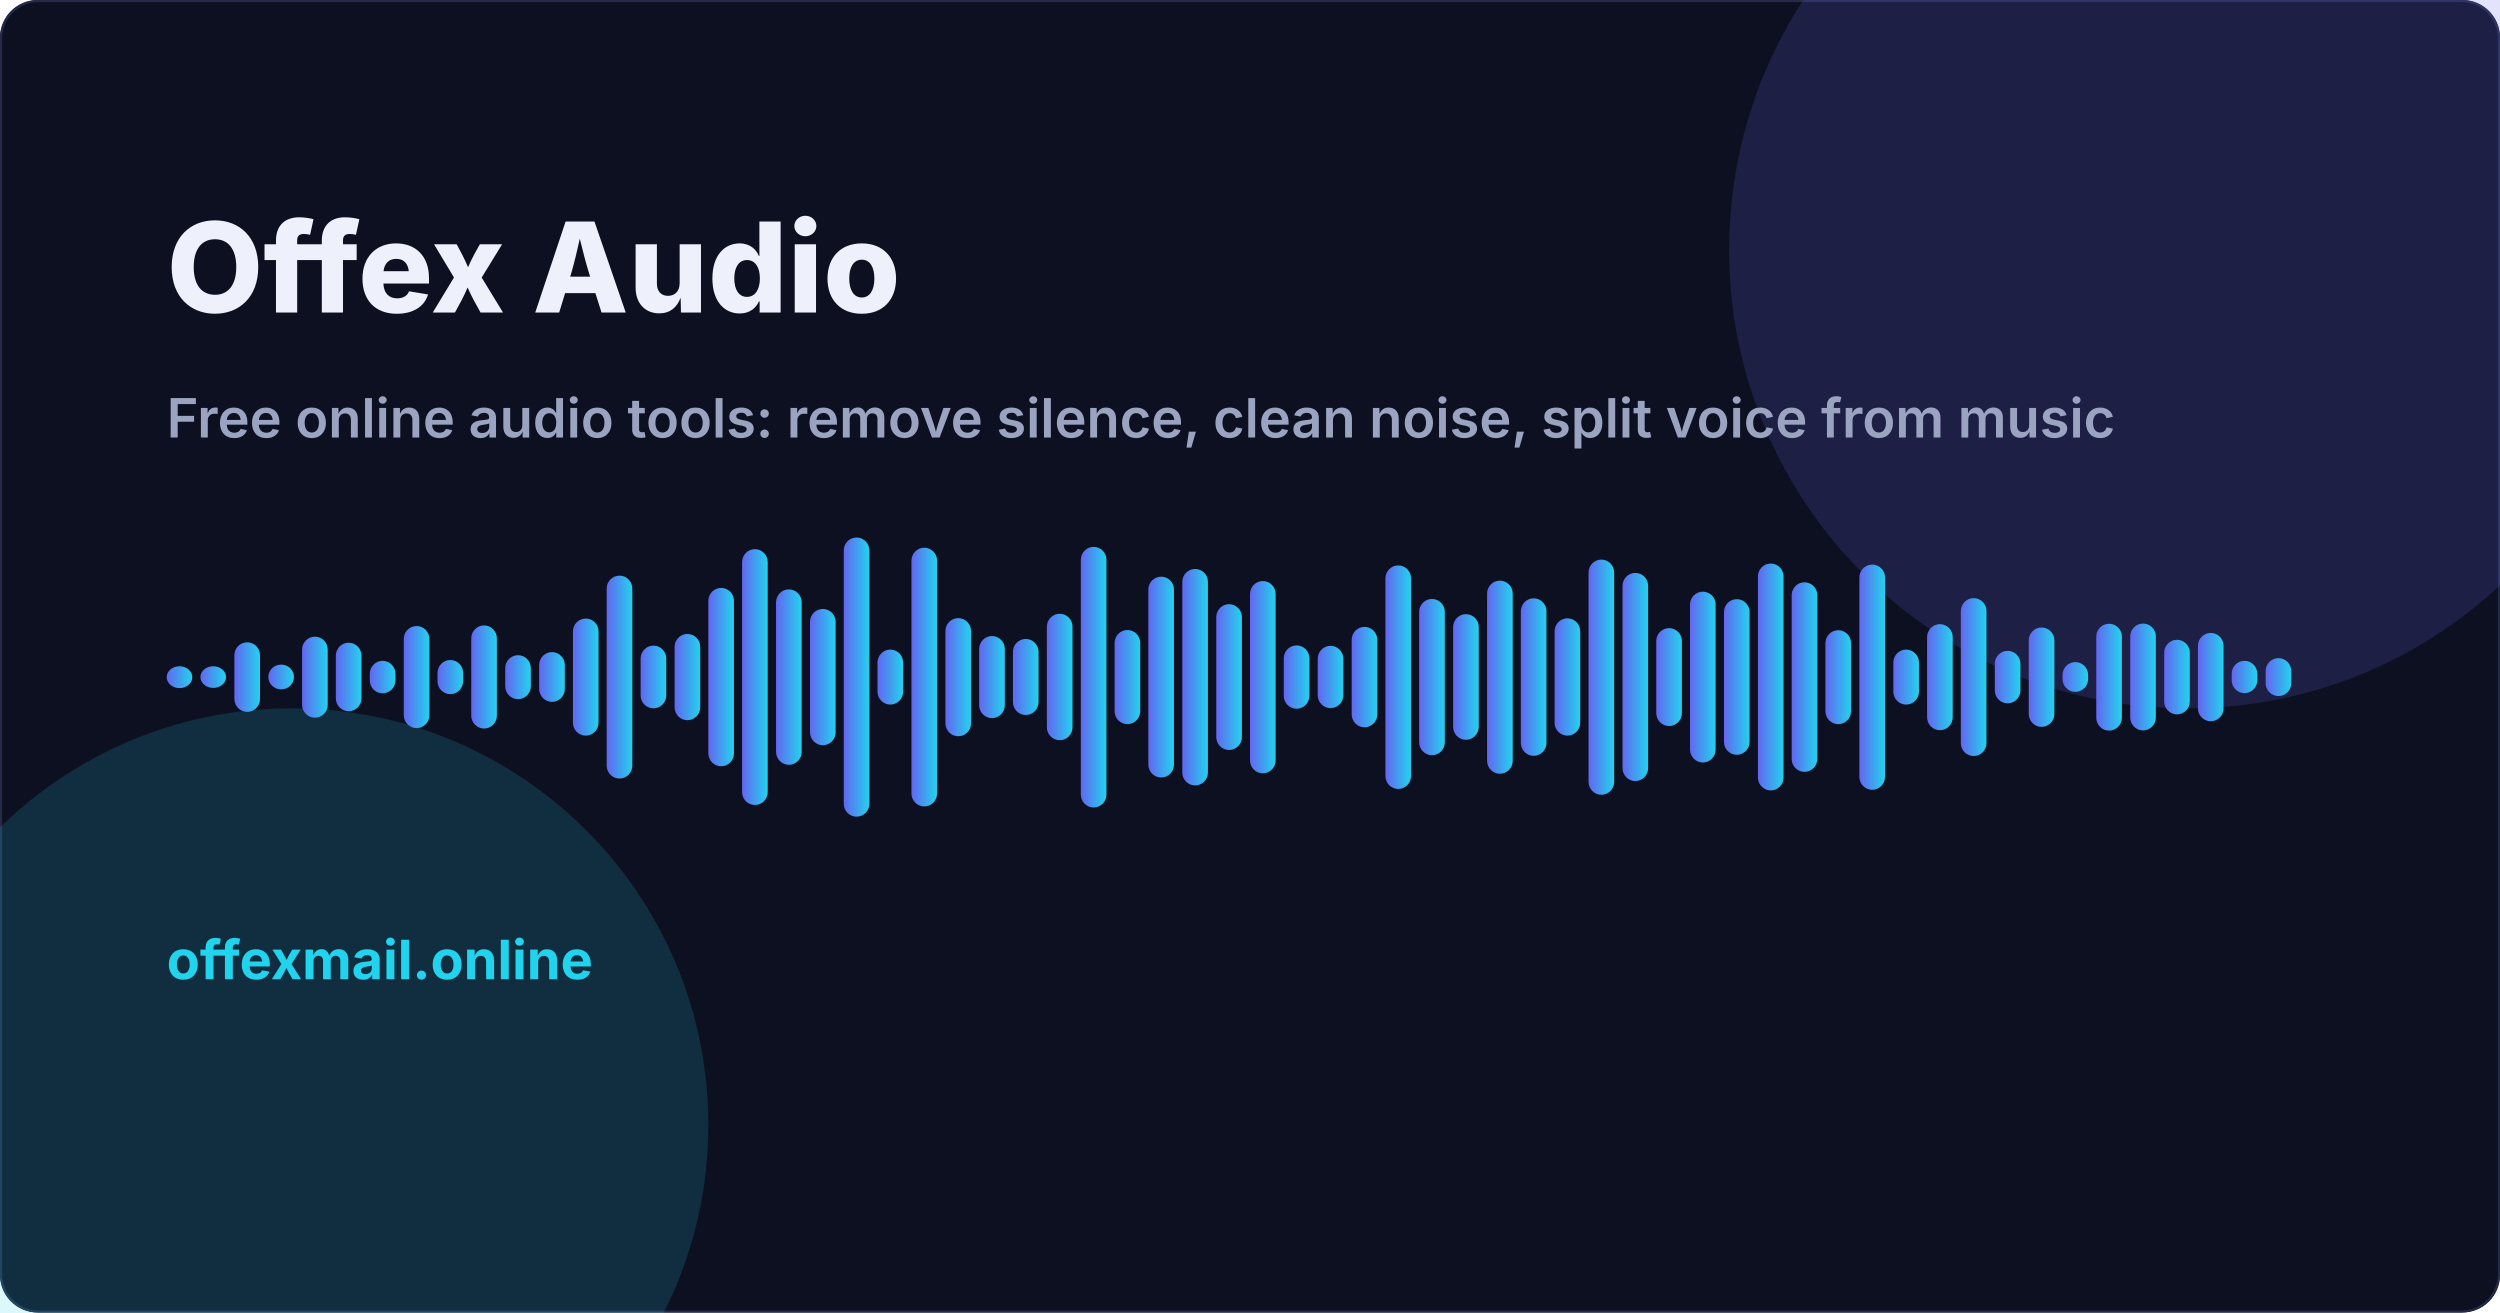
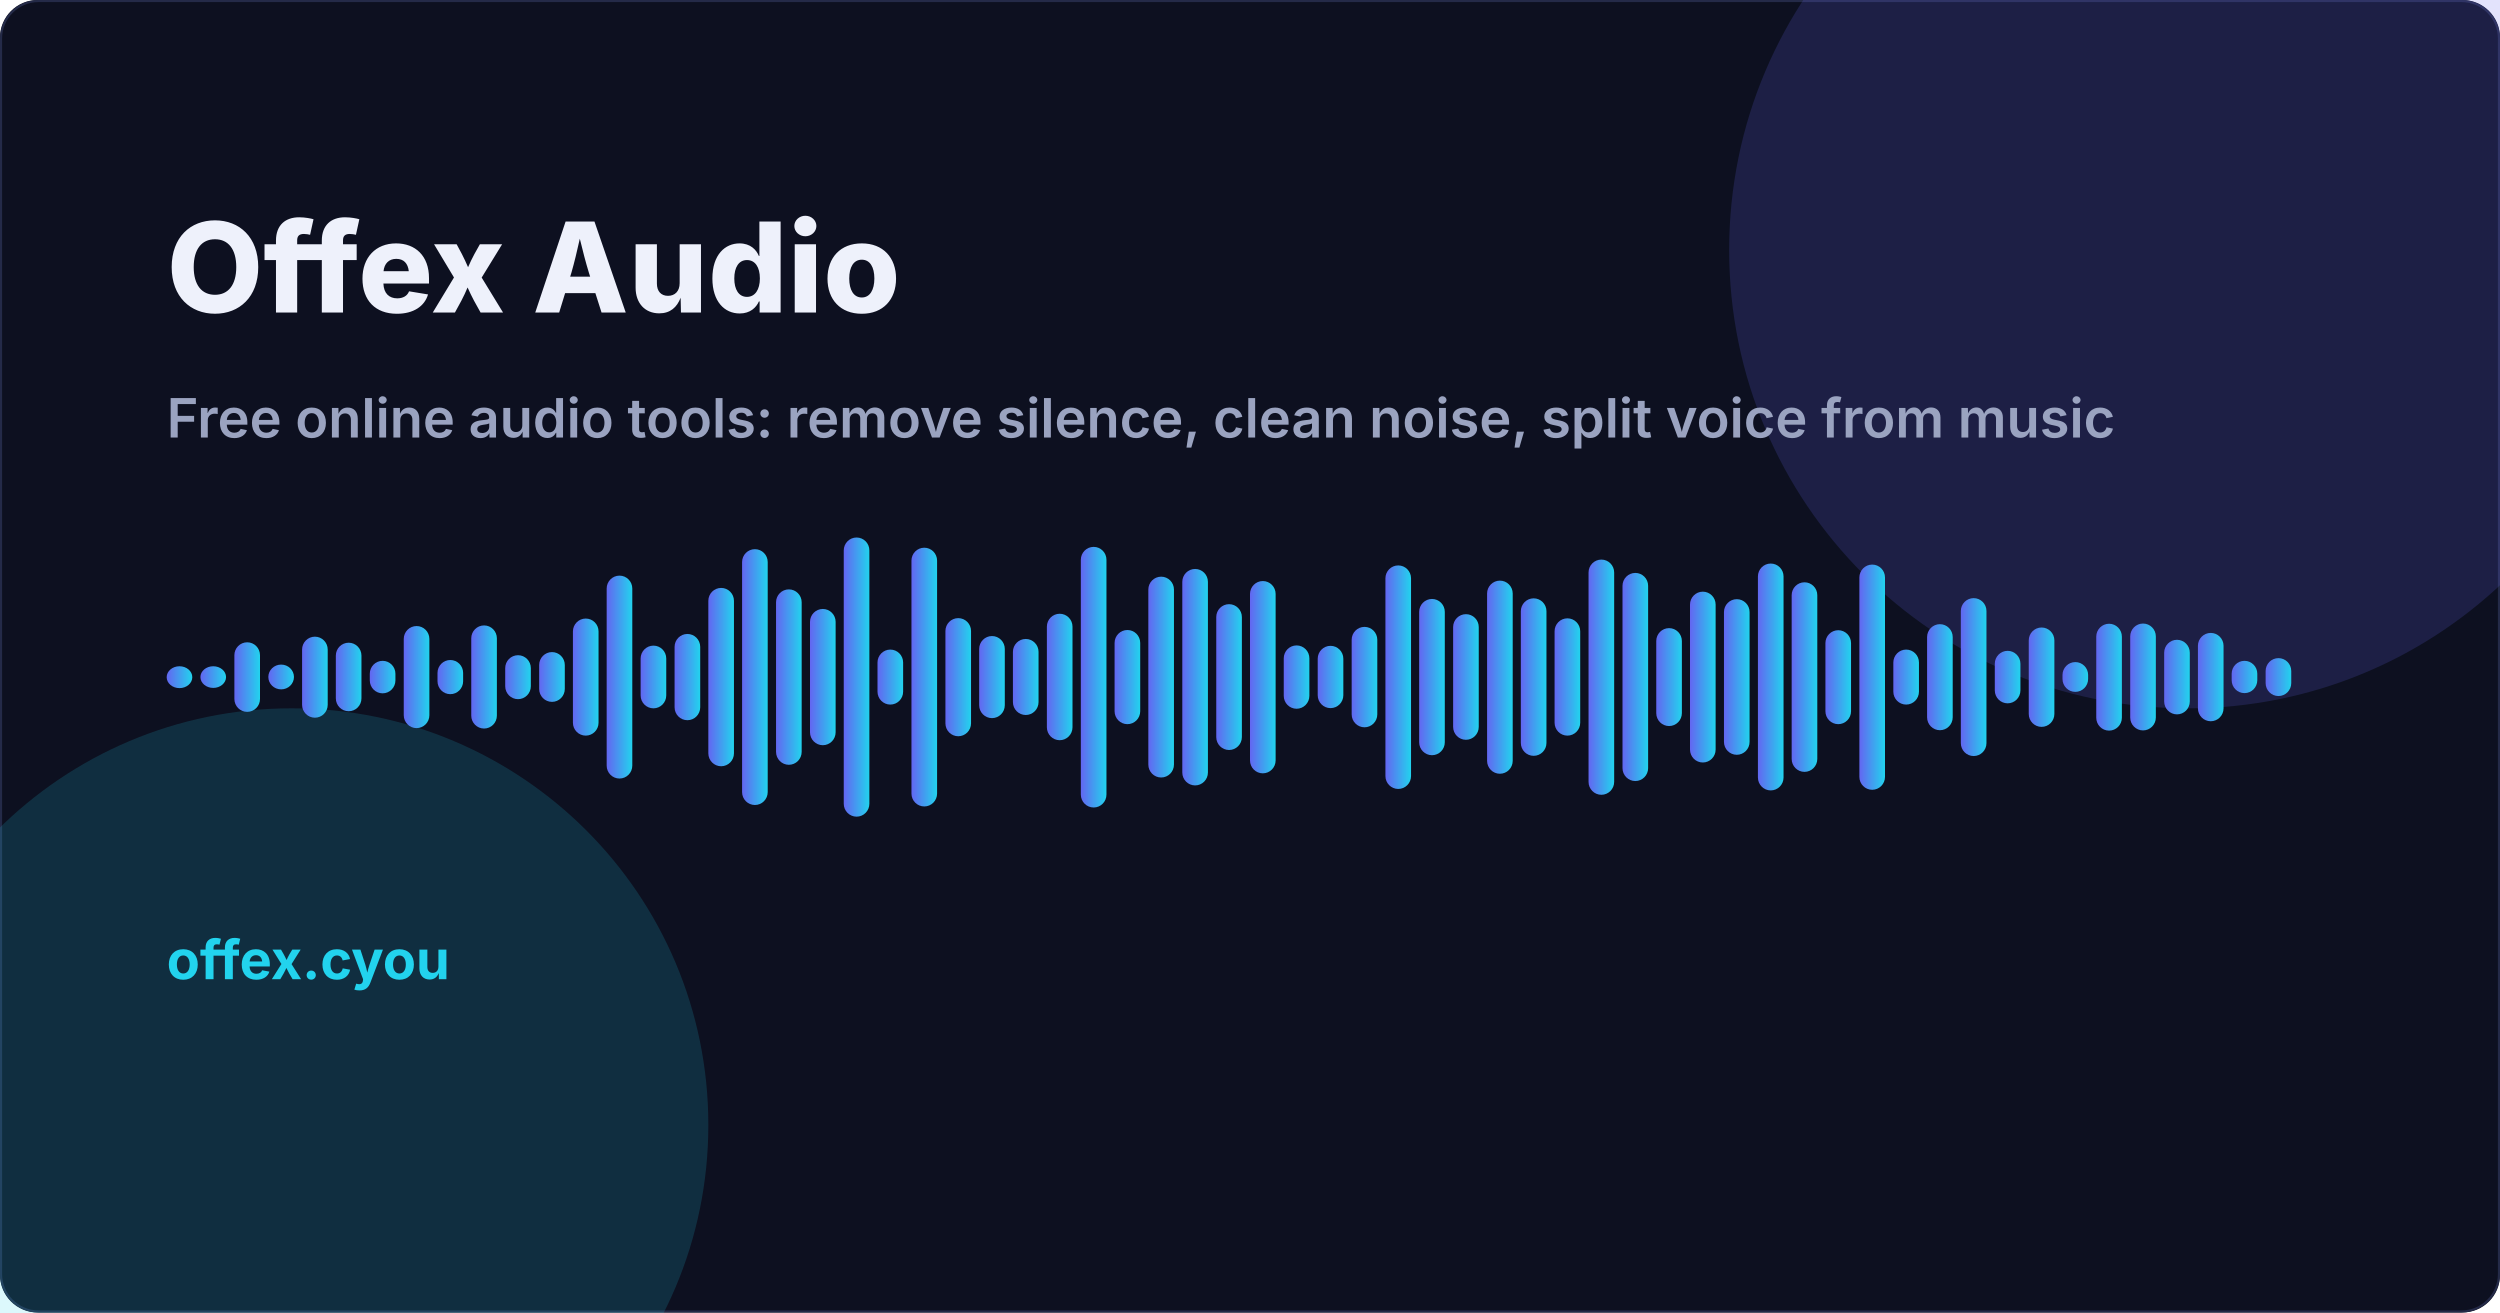
<svg xmlns="http://www.w3.org/2000/svg" viewBox="0 0 1200 630" width="1200" height="630" role="img" aria-label="Offex Audio — free online audio tools">
  <defs>
    <linearGradient id="g1" x1="0" y1="0" x2="1" y2="0">
      <stop offset="0" stop-color="#6366f1" />
      <stop offset="1" stop-color="#22d3ee" />
    </linearGradient>
    <linearGradient id="g2" x1="0" y1="0" x2="1" y2="0">
      <stop offset="0" stop-color="#22d3ee" />
      <stop offset="1" stop-color="#d946ef" />
    </linearGradient>
    <linearGradient id="g3" x1="0" y1="0" x2="1" y2="0">
      <stop offset="0" stop-color="#d946ef" />
      <stop offset="1" stop-color="#6366f1" />
    </linearGradient>
  </defs>
  <rect width="1200" height="630" rx="18" fill="#0d1020" />
  <rect x="0.5" y="0.5" width="1199" height="629" rx="18" fill="none" stroke="#242a48" />
  <circle cx="1050" cy="120" r="220" fill="#6366f1" opacity="0.18" />
  <circle cx="140" cy="540" r="200" fill="#22d3ee" opacity="0.16" />
  <rect x="80.0" y="319.8" width="12.3" height="10.5" rx="6.2" fill="url(#g1)" />
  <rect x="96.2" y="319.8" width="12.3" height="10.4" rx="6.2" fill="url(#g1)" />
  <rect x="112.5" y="308.3" width="12.3" height="33.4" rx="6.2" fill="url(#g1)" />
  <rect x="128.8" y="319.0" width="12.3" height="11.9" rx="6.2" fill="url(#g1)" />
  <rect x="145.0" y="305.6" width="12.3" height="38.9" rx="6.2" fill="url(#g1)" />
  <rect x="161.2" y="308.5" width="12.3" height="32.9" rx="6.2" fill="url(#g1)" />
  <rect x="177.5" y="317.2" width="12.3" height="15.6" rx="6.2" fill="url(#g1)" />
  <rect x="193.8" y="300.5" width="12.3" height="49.0" rx="6.2" fill="url(#g1)" />
  <rect x="210.0" y="316.8" width="12.3" height="16.4" rx="6.2" fill="url(#g1)" />
  <rect x="226.2" y="300.2" width="12.3" height="49.5" rx="6.2" fill="url(#g1)" />
  <rect x="242.5" y="314.5" width="12.3" height="21.1" rx="6.2" fill="url(#g1)" />
  <rect x="258.8" y="313.0" width="12.3" height="23.9" rx="6.2" fill="url(#g1)" />
  <rect x="275.0" y="296.9" width="12.3" height="56.2" rx="6.2" fill="url(#g1)" />
  <rect x="291.2" y="276.3" width="12.3" height="97.4" rx="6.2" fill="url(#g1)" />
  <rect x="307.5" y="309.9" width="12.3" height="30.1" rx="6.2" fill="url(#g1)" />
  <rect x="323.8" y="304.3" width="12.3" height="41.4" rx="6.2" fill="url(#g1)" />
  <rect x="340.0" y="282.2" width="12.3" height="85.6" rx="6.2" fill="url(#g1)" />
  <rect x="356.2" y="263.6" width="12.3" height="122.8" rx="6.2" fill="url(#g1)" />
  <rect x="372.5" y="282.9" width="12.3" height="84.2" rx="6.2" fill="url(#g1)" />
  <rect x="388.8" y="292.3" width="12.3" height="65.4" rx="6.2" fill="url(#g1)" />
  <rect x="405.0" y="258.0" width="12.3" height="134.0" rx="6.2" fill="url(#g1)" />
  <rect x="421.2" y="311.8" width="12.3" height="26.4" rx="6.2" fill="url(#g1)" />
  <rect x="437.5" y="262.9" width="12.3" height="124.2" rx="6.2" fill="url(#g1)" />
  <rect x="453.8" y="296.7" width="12.3" height="56.7" rx="6.2" fill="url(#g1)" />
  <rect x="470.0" y="305.3" width="12.3" height="39.4" rx="6.2" fill="url(#g1)" />
  <rect x="486.2" y="306.7" width="12.3" height="36.5" rx="6.2" fill="url(#g1)" />
  <rect x="502.5" y="294.6" width="12.3" height="60.7" rx="6.2" fill="url(#g1)" />
  <rect x="518.8" y="262.5" width="12.3" height="125.1" rx="6.2" fill="url(#g1)" />
  <rect x="535.0" y="302.4" width="12.3" height="45.2" rx="6.2" fill="url(#g1)" />
  <rect x="551.2" y="276.8" width="12.3" height="96.4" rx="6.2" fill="url(#g1)" />
  <rect x="567.5" y="273.1" width="12.3" height="103.9" rx="6.2" fill="url(#g1)" />
  <rect x="583.8" y="290.0" width="12.3" height="70.0" rx="6.2" fill="url(#g1)" />
  <rect x="600.0" y="278.9" width="12.3" height="92.3" rx="6.2" fill="url(#g1)" />
  <rect x="616.2" y="309.8" width="12.3" height="30.4" rx="6.2" fill="url(#g1)" />
  <rect x="632.5" y="310.0" width="12.3" height="29.9" rx="6.2" fill="url(#g1)" />
  <rect x="648.8" y="300.9" width="12.3" height="48.2" rx="6.2" fill="url(#g1)" />
  <rect x="665.0" y="271.4" width="12.3" height="107.3" rx="6.2" fill="url(#g1)" />
  <rect x="681.2" y="287.5" width="12.3" height="75.0" rx="6.2" fill="url(#g1)" />
  <rect x="697.5" y="294.8" width="12.3" height="60.3" rx="6.2" fill="url(#g1)" />
  <rect x="713.8" y="278.7" width="12.3" height="92.7" rx="6.2" fill="url(#g1)" />
  <rect x="730.0" y="287.2" width="12.3" height="75.6" rx="6.2" fill="url(#g1)" />
  <rect x="746.2" y="296.8" width="12.3" height="56.3" rx="6.2" fill="url(#g1)" />
  <rect x="762.5" y="268.6" width="12.3" height="112.9" rx="6.2" fill="url(#g1)" />
  <rect x="778.8" y="275.0" width="12.3" height="99.9" rx="6.2" fill="url(#g1)" />
  <rect x="795.0" y="301.5" width="12.3" height="47.0" rx="6.2" fill="url(#g1)" />
  <rect x="811.2" y="284.0" width="12.3" height="82.0" rx="6.2" fill="url(#g1)" />
  <rect x="827.5" y="287.6" width="12.3" height="74.7" rx="6.2" fill="url(#g1)" />
  <rect x="843.8" y="270.5" width="12.3" height="108.9" rx="6.2" fill="url(#g1)" />
  <rect x="860.0" y="279.5" width="12.3" height="91.0" rx="6.2" fill="url(#g1)" />
  <rect x="876.2" y="302.5" width="12.3" height="45.1" rx="6.2" fill="url(#g1)" />
  <rect x="892.5" y="271.0" width="12.3" height="108.1" rx="6.2" fill="url(#g1)" />
  <rect x="908.8" y="311.8" width="12.3" height="26.4" rx="6.2" fill="url(#g1)" />
  <rect x="925.0" y="299.6" width="12.3" height="50.9" rx="6.2" fill="url(#g1)" />
  <rect x="941.2" y="287.1" width="12.3" height="75.8" rx="6.2" fill="url(#g1)" />
  <rect x="957.5" y="312.4" width="12.3" height="25.2" rx="6.2" fill="url(#g1)" />
  <rect x="973.8" y="301.2" width="12.3" height="47.7" rx="6.2" fill="url(#g1)" />
  <rect x="990.0" y="317.8" width="12.3" height="14.3" rx="6.2" fill="url(#g1)" />
  <rect x="1006.2" y="299.4" width="12.3" height="51.3" rx="6.2" fill="url(#g1)" />
  <rect x="1022.5" y="299.3" width="12.3" height="51.3" rx="6.2" fill="url(#g1)" />
  <rect x="1038.8" y="307.1" width="12.3" height="35.8" rx="6.2" fill="url(#g1)" />
  <rect x="1055.0" y="303.8" width="12.3" height="42.4" rx="6.2" fill="url(#g1)" />
  <rect x="1071.2" y="317.2" width="12.3" height="15.5" rx="6.2" fill="url(#g1)" />
  <rect x="1087.5" y="315.9" width="12.3" height="18.2" rx="6.2" fill="url(#g1)" />
  <rect x="1103.8" y="325.0" width="12.3" height="0.0" rx="6.2" fill="url(#g1)" />
  <text x="80" y="150" font-family="Inter,system-ui,sans-serif" font-size="60" font-weight="800" fill="#eef1fb" text-anchor="start">Offex Audio</text>
  <text x="80" y="210" font-family="Inter,system-ui,sans-serif" font-size="26" font-weight="600" fill="#9aa3c0" text-anchor="start">Free online audio tools: remove silence, clean noise, split voice from music</text>
-   <text x="80" y="470" font-family="Inter,system-ui,sans-serif" font-size="26" font-weight="700" fill="#22d3ee" text-anchor="start">offexmail.online</text>
+   <text x="80" y="470" font-family="Inter,system-ui,sans-serif" font-size="26" font-weight="700" fill="#22d3ee" text-anchor="start">offex.cyou</text>
</svg>
